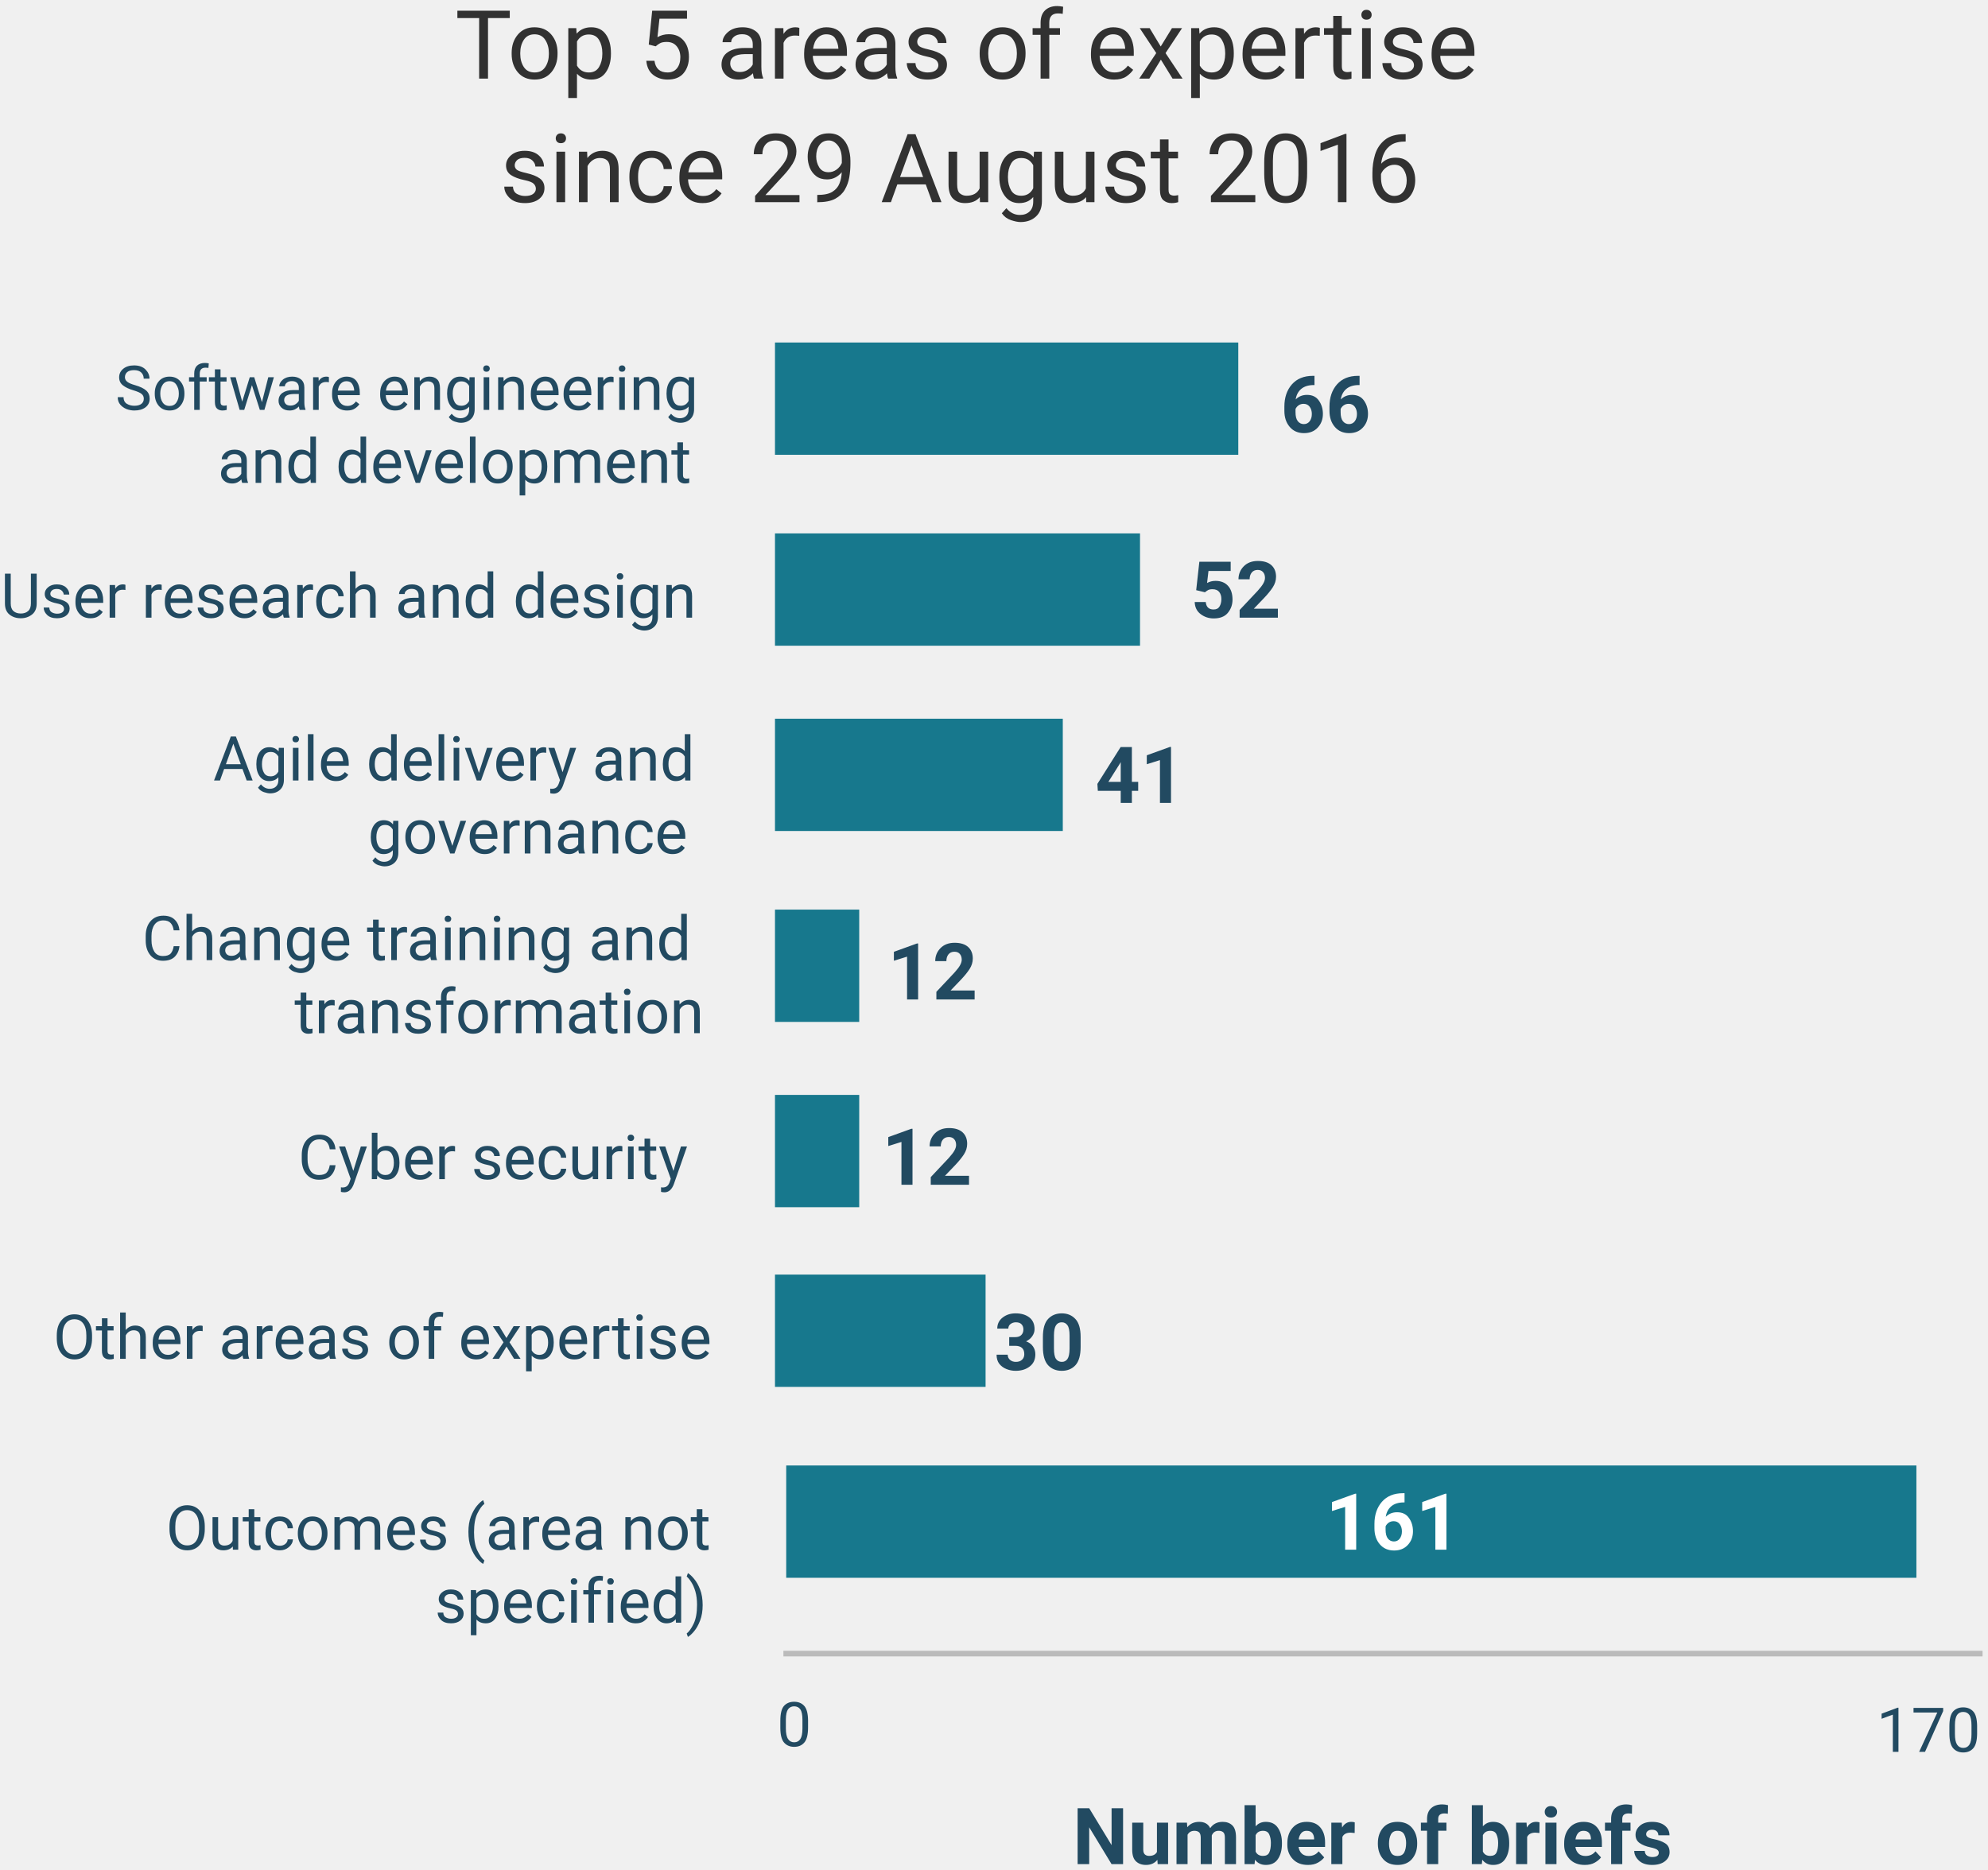
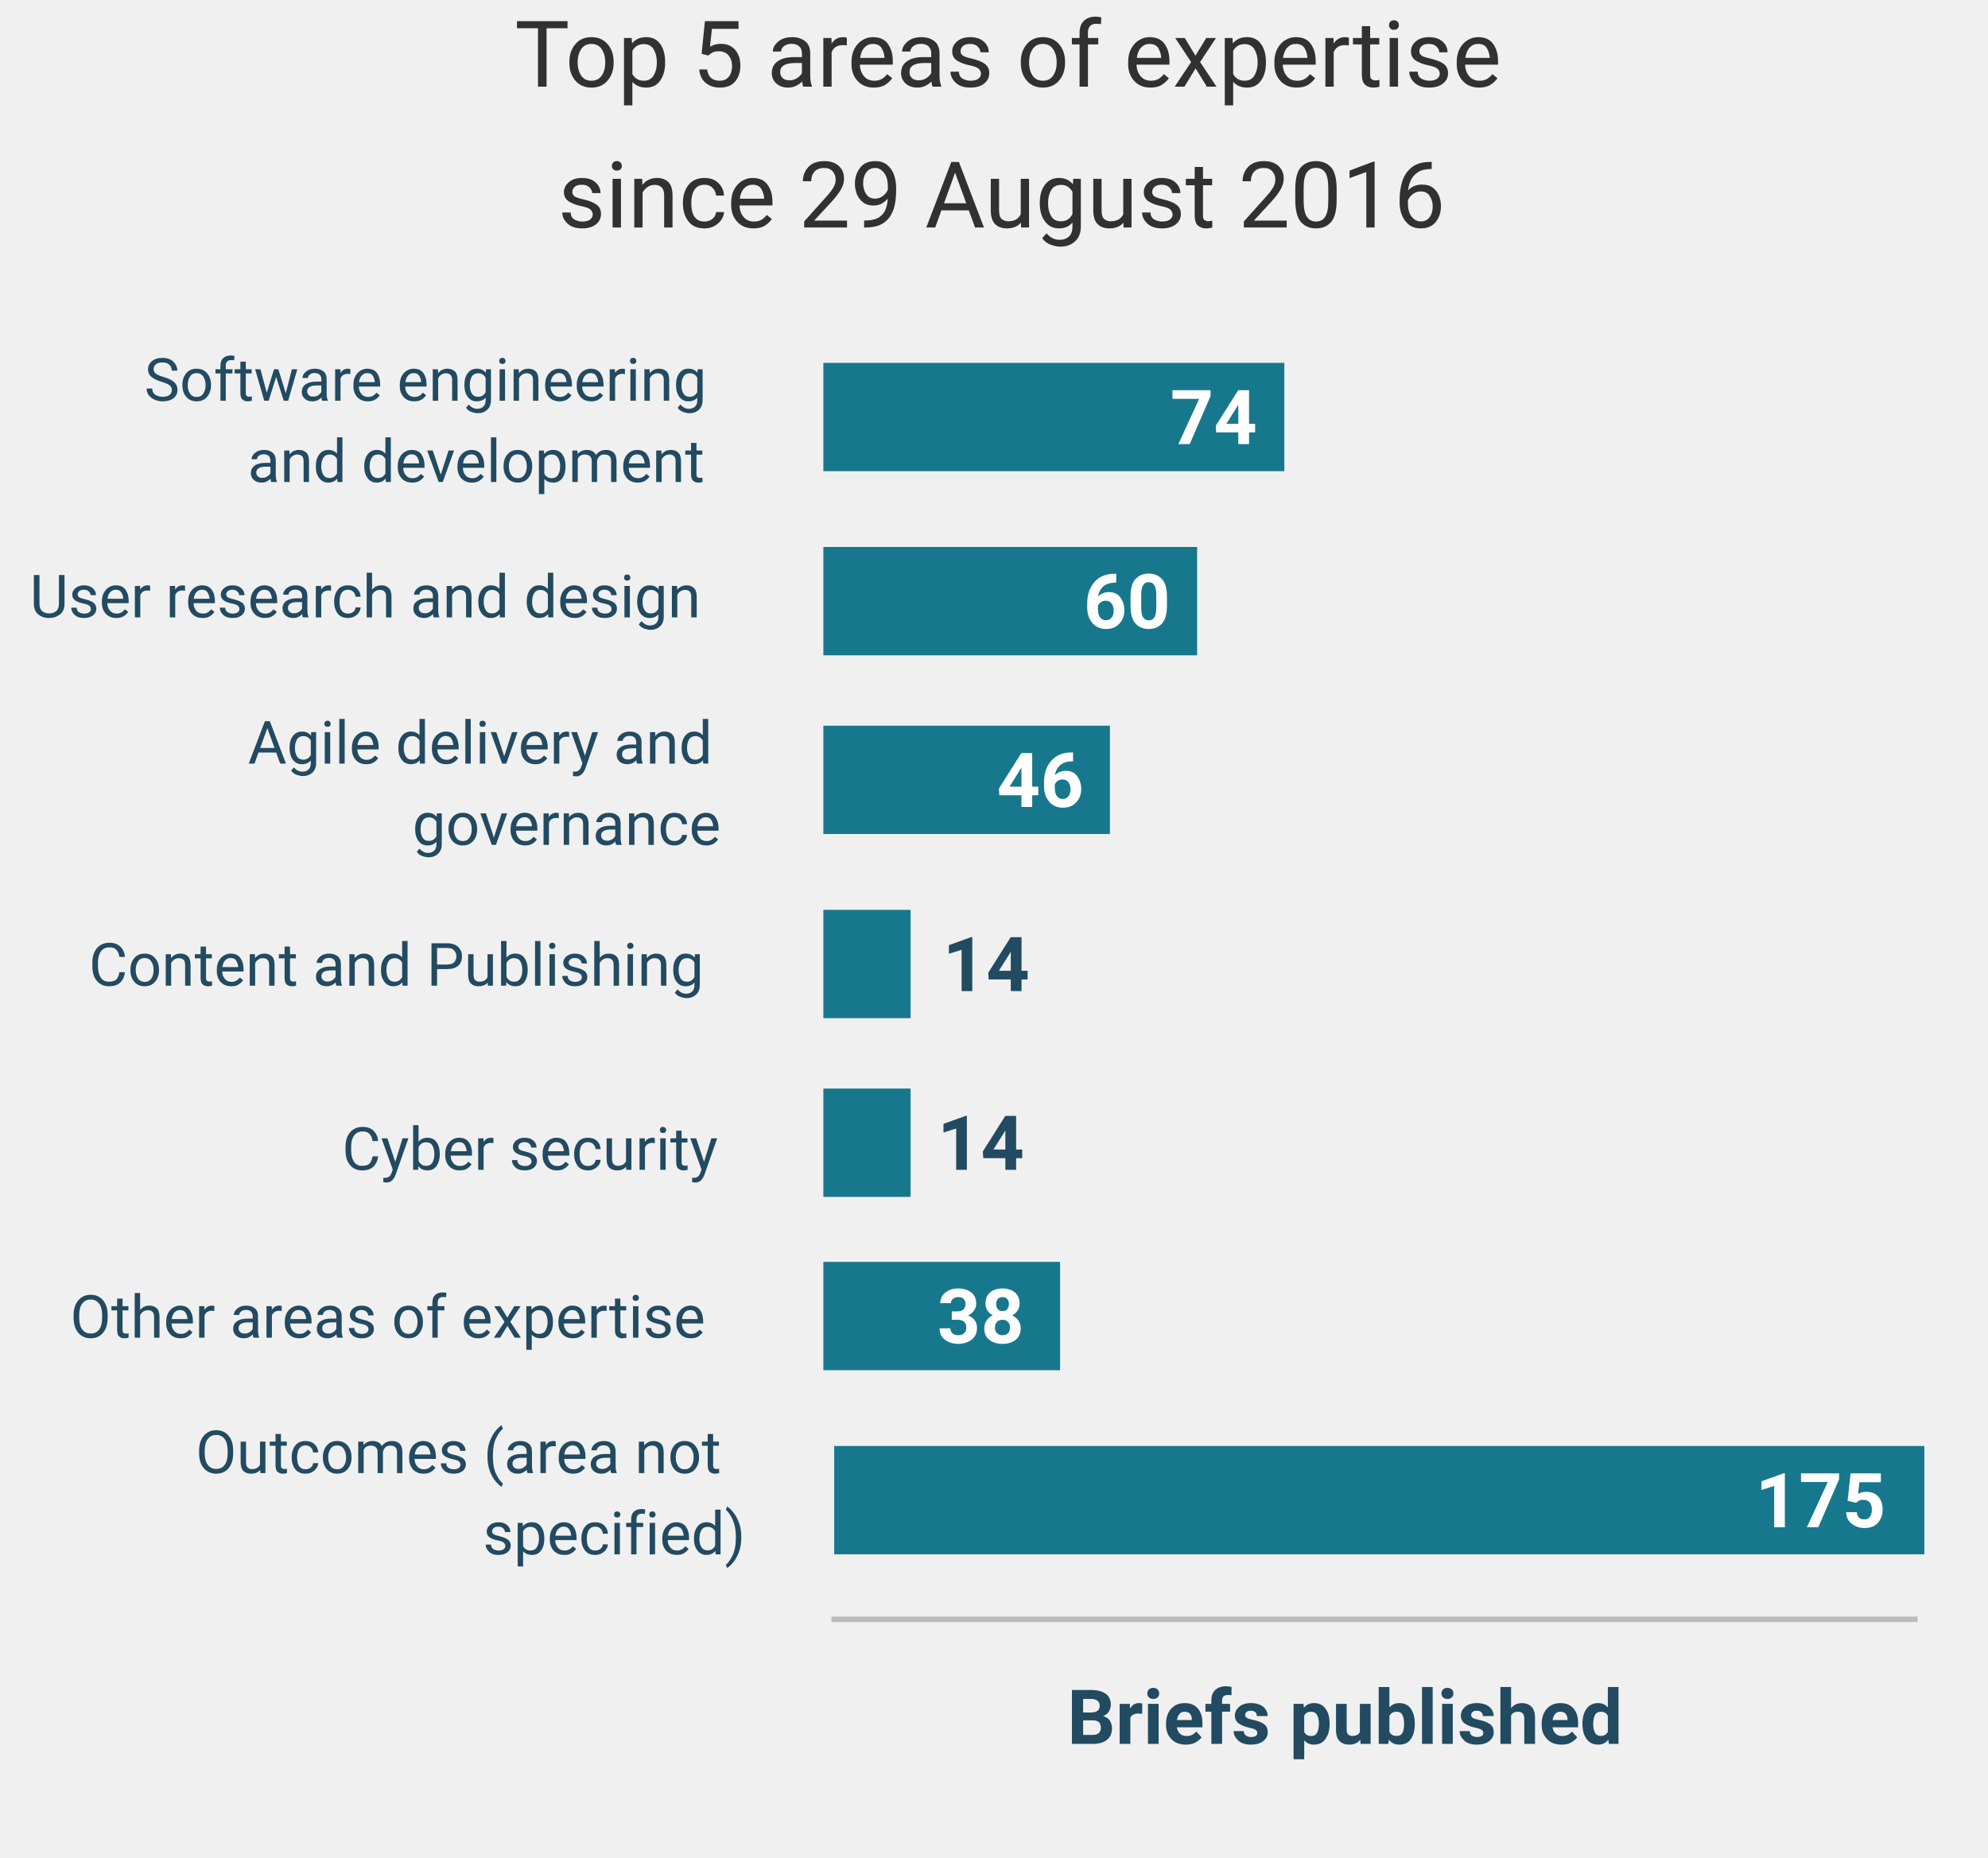
- <svg xmlns="http://www.w3.org/2000/svg" font-family="-apple-system, BlinkMacSystemFont, &quot;Segoe UI&quot;, Roboto, Helvetica, Arial, sans-serif, &quot;Apple Color Emoji&quot;, &quot;Segoe UI Emoji&quot;, &quot;Segoe UI Symbol&quot;" width="354px" height="333px" viewBox="0 0 354 333" version="1.1">
+ <svg xmlns="http://www.w3.org/2000/svg" font-family="-apple-system, BlinkMacSystemFont, &quot;Segoe UI&quot;, Roboto, Helvetica, Arial, sans-serif, &quot;Apple Color Emoji&quot;, &quot;Segoe UI Emoji&quot;, &quot;Segoe UI Symbol&quot;" width="367px" height="343px" viewBox="0 0 367 343" version="1.1" style="background: #FFFFFF;">
  <defs />
-   <g id="Mocks" stroke="none" stroke-width="1" fill="none" fill-rule="evenodd">
-     <g id="Nov-monthly-report-greater-than-768px" transform="translate(-704, -1817)">
-       <g id="&gt;768-Types-of-briefs-on-the-Marketplace" transform="translate(690, 1811)">
-         <g transform="translate(1, 0)">
-           <text id="Number-of-briefs" font-size="14" font-weight="bold" fill="#224A61">
-             <tspan x="204" y="338">Number of briefs</tspan>
-           </text>
-           <text id="Top-5-areas-of-exper" font-size="17" font-weight="normal" line-spacing="26" fill="#313131">
-             <tspan x="94.023" y="20">Top 5 areas of expertise </tspan>
-             <tspan x="102.017" y="42">since 29 August 2016</tspan>
-           </text>
-           <text id="Software-engineering-Copy" font-size="11" font-weight="normal" fill="#224A61">
-             <tspan x="33.529" y="79">Software engineering </tspan>
-             <tspan x="51.78" y="92">and development</tspan>
-           </text>
-           <text id="Outcomes-(area-not-s" font-size="11" font-weight="normal" fill="#224A61">
-             <tspan x="42.544" y="282">Outcomes (area not </tspan>
-             <tspan x="90.417" y="295">specified)</tspan>
-           </text>
-           <text id="User-research-and-de-Copy-2" font-size="11" font-weight="normal" fill="#224A61">
-             <tspan x="13.13" y="116">User research and design</tspan>
-           </text>
-           <text id="Agile-delivery-and-g-Copy" font-size="11" font-weight="normal" fill="#224A61">
-             <tspan x="50.958" y="145">Agile delivery and </tspan>
-             <tspan x="78.507" y="158">governance</tspan>
-           </text>
-           <text id="Other-areas-of-exper" font-size="11" font-weight="normal" fill="#224A61">
-             <tspan x="22.468" y="248">Other areas of expertise</tspan>
-           </text>
-           <text id="Change-training-and" font-size="11" font-weight="normal" fill="#224A61">
-             <tspan x="38.304" y="177">Change training and </tspan>
-             <tspan x="65.434" y="190">transformation</tspan>
-           </text>
-           <text id="Cyber-security" font-size="11" font-weight="normal" fill="#224A61">
-             <tspan x="66.094" y="216">Cyber security</tspan>
-           </text>
-           <text id="0-copy-4" font-size="11" font-weight="normal" fill="#224A61">
-             <tspan x="151.329" y="317">0</tspan>
-           </text>
-           <text id="170" font-size="11" font-weight="normal" fill="#224A61">
-             <tspan x="347.131" y="318">170</tspan>
-           </text>
-           <path d="M153,300.5 L365.531,300.5" id="Line-Copy-4" stroke="#BBBBBB" stroke-linecap="square" />
-           <rect id="Rectangle-10-Copy-16" fill="#17788D" x="151" y="67" width="82.5" height="20" />
-           <rect id="Rectangle-10-Copy-17" fill="#17788D" x="153" y="267" width="201.25" height="20" />
-           <rect id="Rectangle-10-Copy-18" fill="#17788D" x="151" y="101" width="65" height="20" />
-           <rect id="Rectangle-10-Copy-19" fill="#17788D" x="151" y="134" width="51.25" height="20" />
-           <rect id="Rectangle-10-Copy-20" fill="#17788D" x="151" y="233" width="37.5" height="20" />
-           <rect id="Rectangle-10-Copy-21" fill="#17788D" x="151" y="168" width="15" height="20" />
-           <rect id="Rectangle-10-Copy-22" fill="#17788D" x="151" y="201" width="15" height="20" />
-           <text id="66" font-size="14" font-weight="bold" fill="#224A61">
-             <tspan x="241.018" y="83">66</tspan>
-           </text>
-           <text id="161" font-size="14" font-weight="bold" fill="#FFFFFF">
-             <tspan x="249.026" y="282">161</tspan>
-           </text>
-           <text id="52" font-size="14" font-weight="bold" fill="#224A61">
-             <tspan x="225.018" y="116">52</tspan>
-           </text>
-           <text id="41" font-size="14" font-weight="bold" fill="#224A61">
-             <tspan x="208.018" y="149">41</tspan>
-           </text>
-           <text id="30" font-size="14" font-weight="bold" fill="#224A61">
-             <tspan x="190.018" y="250">30</tspan>
-           </text>
-           <text id="12" font-size="14" font-weight="bold" fill="#224A61">
-             <tspan x="171.018" y="184">12</tspan>
-           </text>
-           <text id="12" font-size="14" font-weight="bold" fill="#224A61">
-             <tspan x="170.018" y="217">12</tspan>
-           </text>
-         </g>
+   <g id="Symbols" stroke="none" stroke-width="1" fill="none" fill-rule="evenodd">
+     <g id="&gt;768-Types-of-briefs-on-the-Marketplace">
+       <g>
+         <text id="Briefs-published" font-size="14" font-weight="bold" fill="#224A61">
+           <tspan x="197" y="322">Briefs published</tspan>
+         </text>
+         <text id="Top-5-areas-of-exper" font-size="17" font-weight="normal" line-spacing="26" fill="#313131">
+           <tspan x="95.023" y="16">Top 5 areas of expertise </tspan>
+           <tspan x="103.017" y="42">since 29 August 2016</tspan>
+         </text>
+         <text id="Software-engineering" font-size="11" font-weight="normal" fill="#224A61">
+           <tspan x="26.639" y="74">Software engineering </tspan>
+           <tspan x="45.733" y="89">and development</tspan>
+         </text>
+         <text id="Outcomes-(area-not-s" font-size="11" font-weight="normal" fill="#224A61">
+           <tspan x="36.121" y="272">Outcomes (area not </tspan>
+           <tspan x="89.145" y="287">specified)</tspan>
+         </text>
+         <text id="User-research-and-de" font-size="11" font-weight="normal" fill="#224A61">
+           <tspan x="5.504" y="114">User research and design</tspan>
+         </text>
+         <text id="Agile-delivery-and-g" font-size="11" font-weight="normal" fill="#224A61">
+           <tspan x="45.76" y="141">Agile delivery and </tspan>
+           <tspan x="76.128" y="156">governance</tspan>
+         </text>
+         <text id="Other-areas-of-exper" font-size="11" font-weight="normal" fill="#224A61">
+           <tspan x="12.951" y="247">Other areas of expertise</tspan>
+         </text>
+         <text id="Content-and-Publishi" font-size="11" font-weight="normal" fill="#224A61">
+           <tspan x="16.413" y="182">Content and Publishing</tspan>
+         </text>
+         <text id="Cyber-security" font-size="11" font-weight="normal" fill="#224A61">
+           <tspan x="63.152" y="216">Cyber security</tspan>
+         </text>
+         <rect id="Rectangle-10-Copy-16" fill="#17788D" x="152" y="67" width="85.1" height="20" />
+         <rect id="Rectangle-10-Copy-17" fill="#17788D" x="154" y="267" width="201.25" height="20" />
+         <path d="M153.994,299 L353.506,299" id="Line-Copy" stroke="#BBBBBB" stroke-linecap="square" />
+         <rect id="Rectangle-10-Copy-18" fill="#17788D" x="152" y="101" width="69" height="20" />
+         <rect id="Rectangle-10-Copy-19" fill="#17788D" x="152" y="134" width="52.9" height="20" />
+         <rect id="Rectangle-10-Copy-20" fill="#17788D" x="152" y="233" width="43.7" height="20" />
+         <rect id="Rectangle-10-Copy-21" fill="#17788D" x="152" y="168" width="16.1" height="20" />
+         <rect id="Rectangle-10-Copy-22" fill="#17788D" x="152" y="201" width="16.1" height="20" />
+         <text id="74" font-size="14" font-weight="bold" fill="#FFFFFF">
+           <tspan x="216.018" y="82">74</tspan>
+         </text>
+         <text id="175" font-size="14" font-weight="bold" fill="#FFFFFF">
+           <tspan x="324.026" y="282">175</tspan>
+         </text>
+         <text id="60" font-size="14" font-weight="bold" fill="#FFFFFF">
+           <tspan x="200.018" y="116">60</tspan>
+         </text>
+         <text id="46" font-size="14" font-weight="bold" fill="#FFFFFF">
+           <tspan x="184.018" y="149">46</tspan>
+         </text>
+         <text id="38" font-size="14" font-weight="bold" fill="#FFFFFF">
+           <tspan x="173.018" y="248">38</tspan>
+         </text>
+         <text id="14" font-size="14" font-weight="bold" fill="#224A61">
+           <tspan x="174.018" y="183">14</tspan>
+         </text>
+         <text id="14" font-size="14" font-weight="bold" fill="#224A61">
+           <tspan x="173.018" y="216">14</tspan>
+         </text>
      </g>
    </g>
  </g>
</svg>
